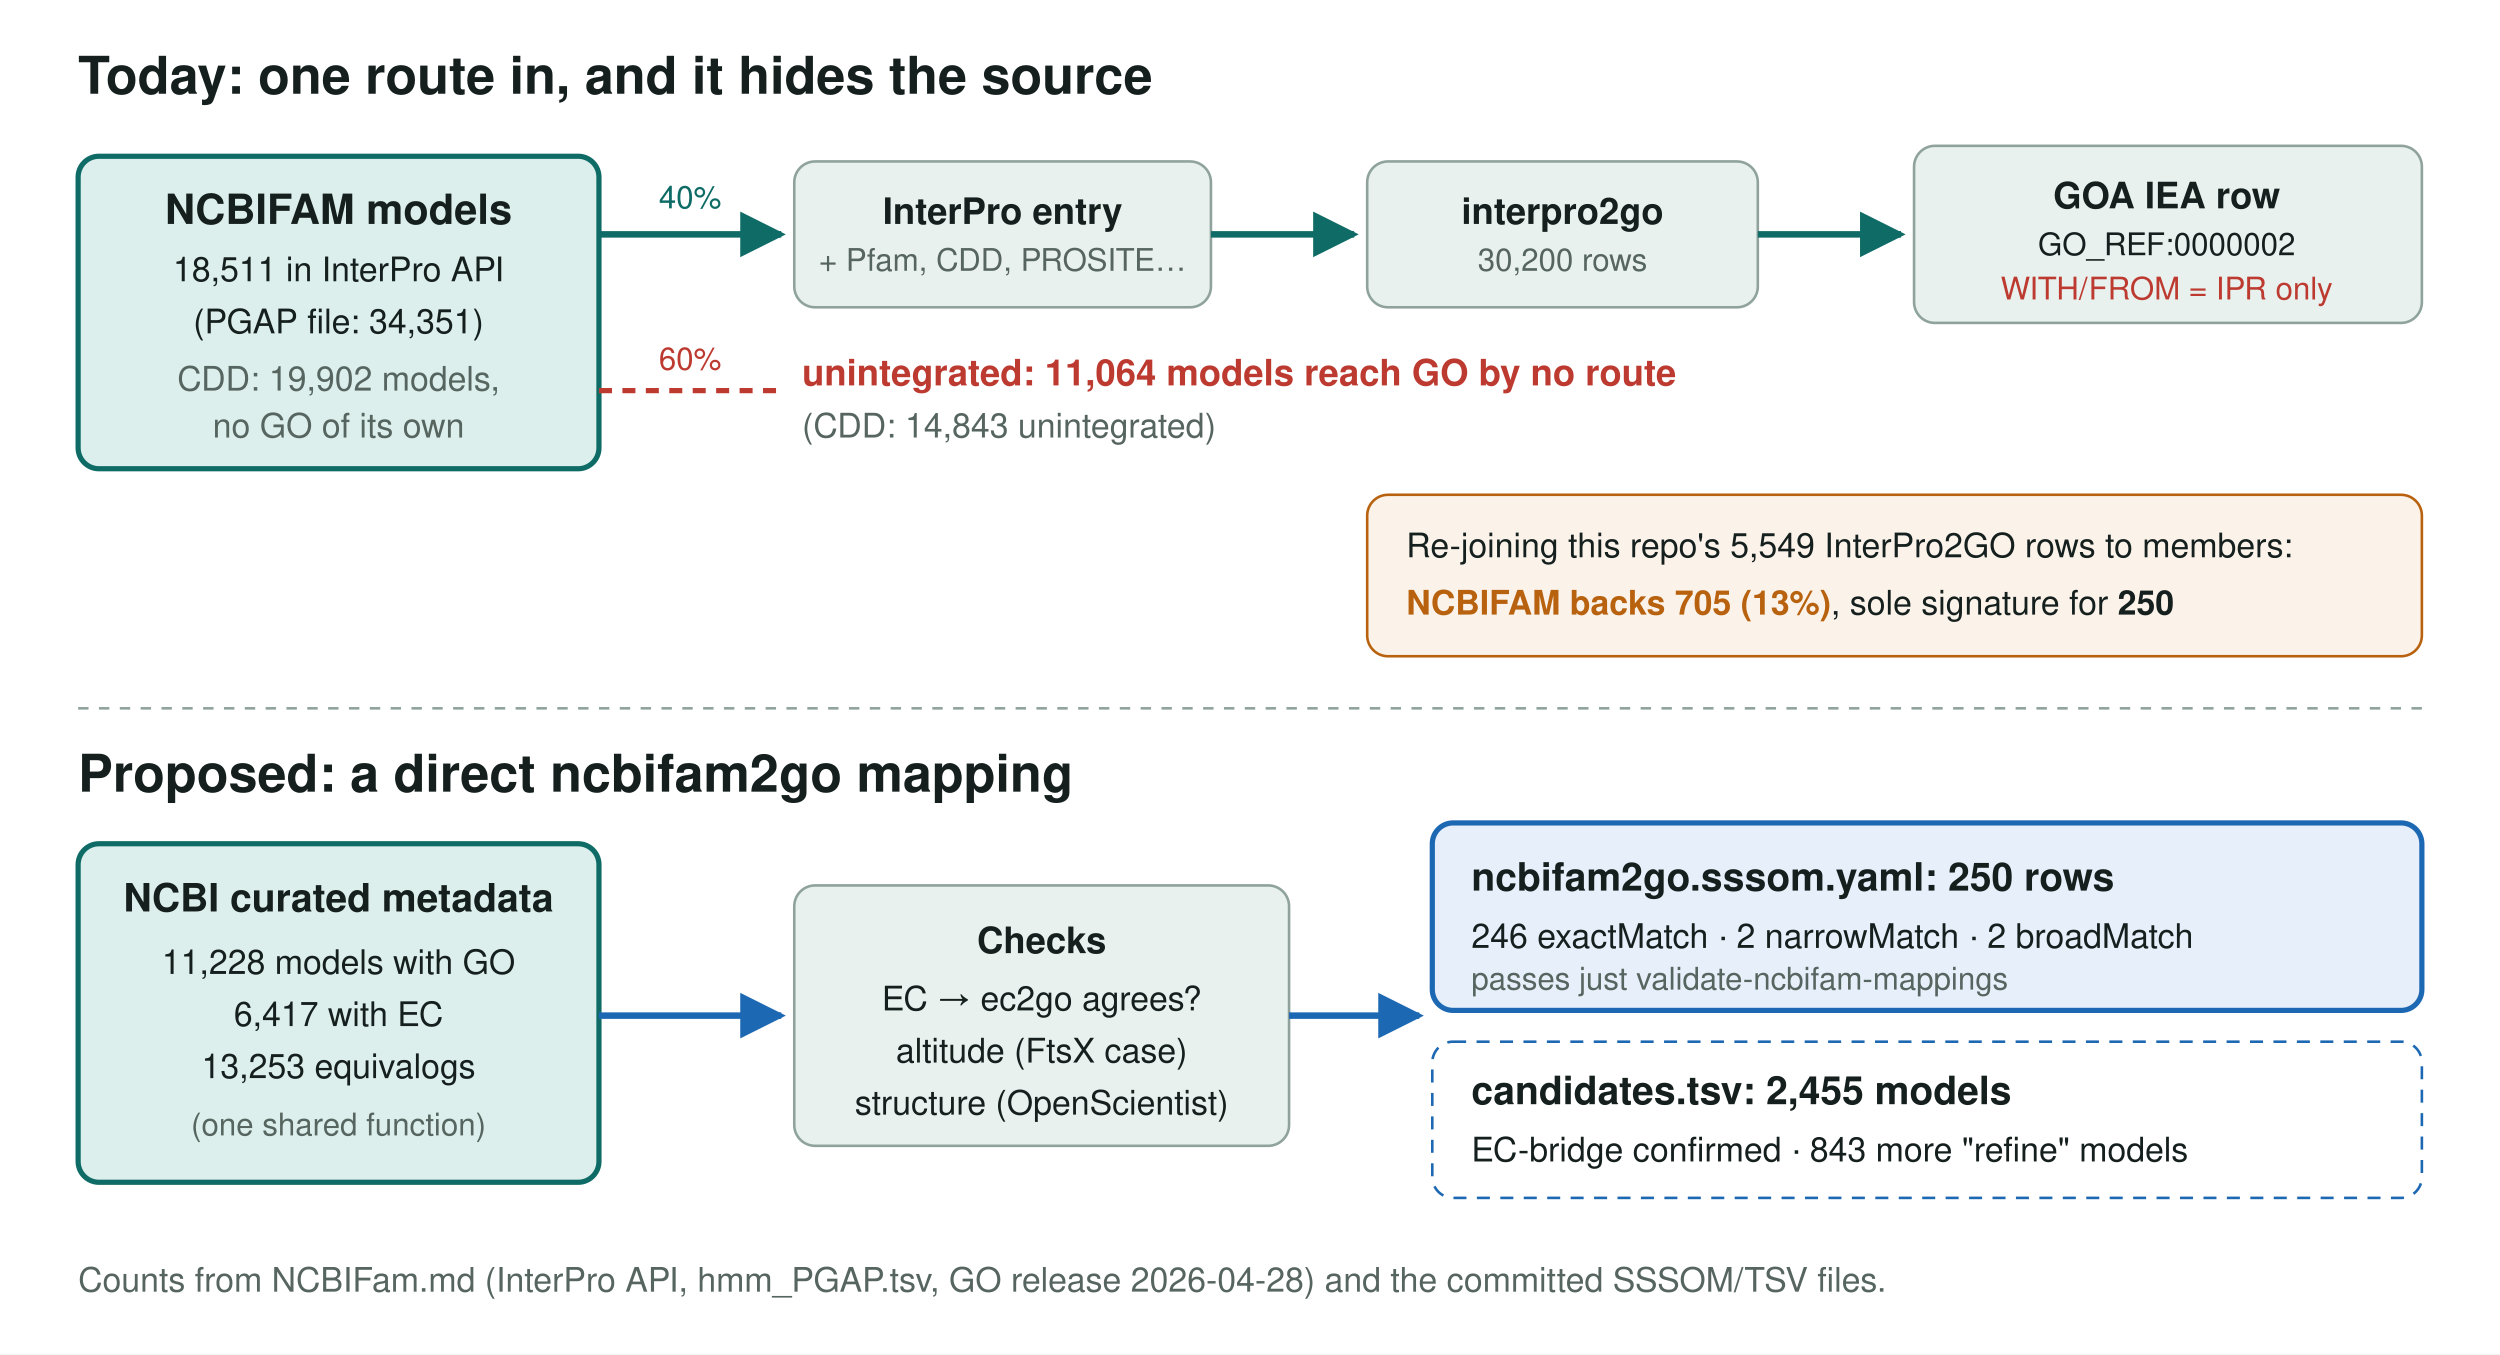
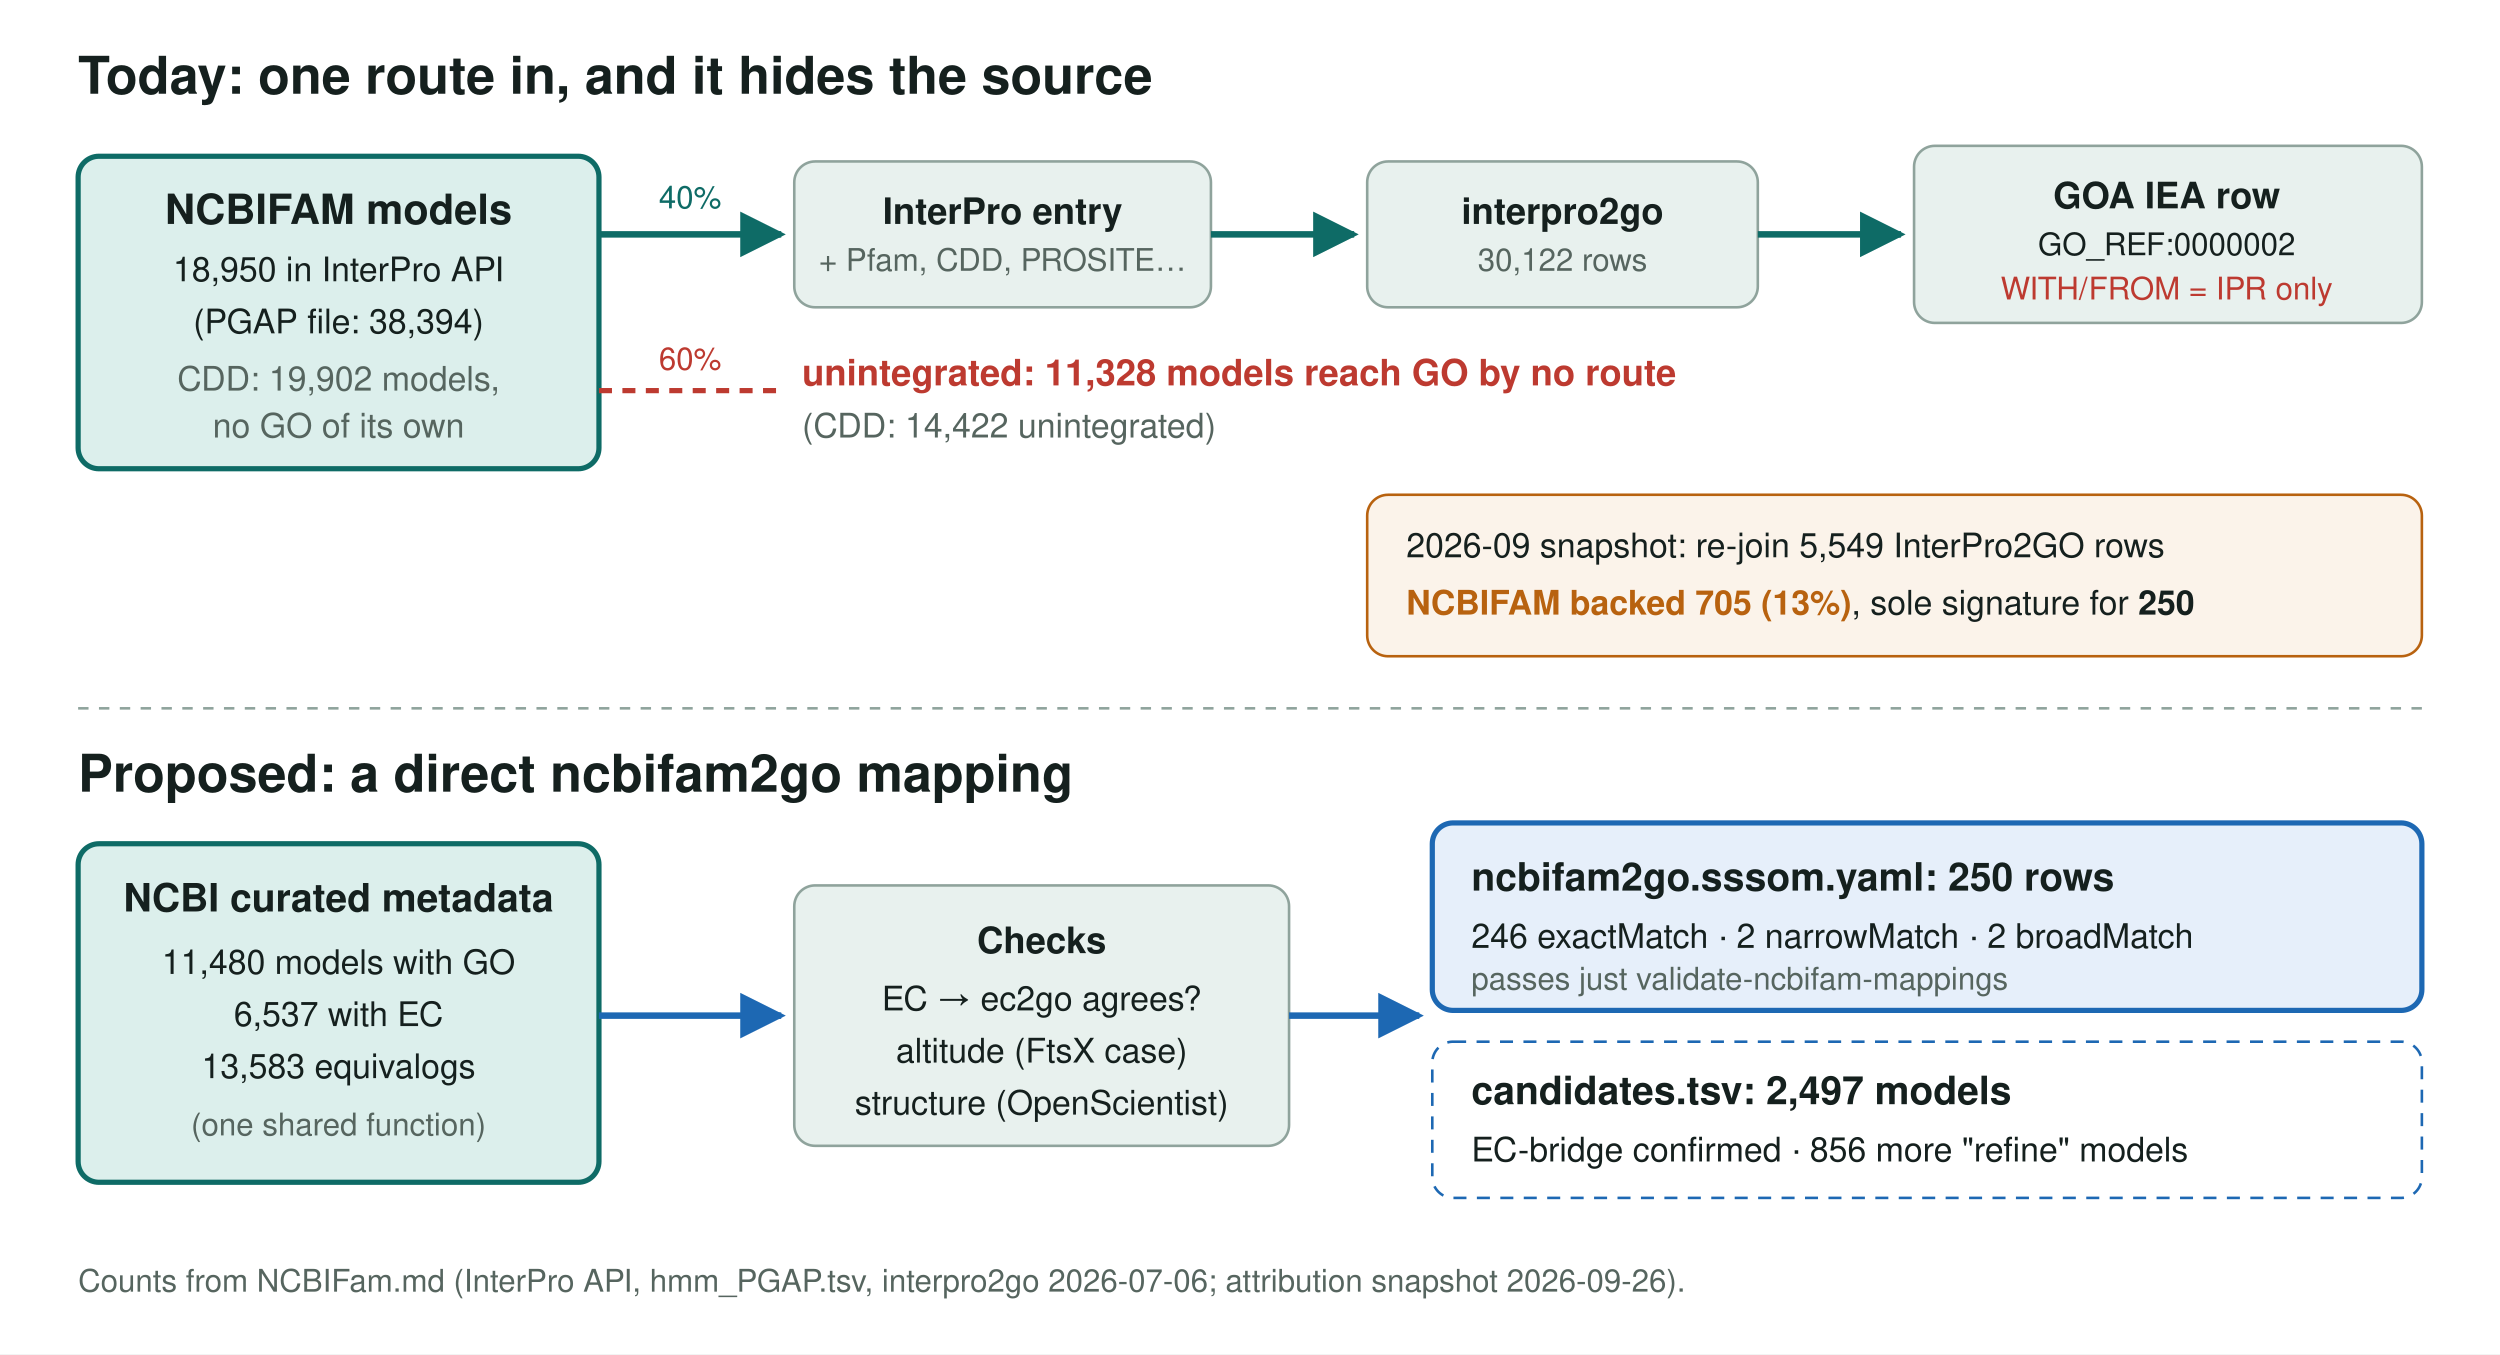
<svg xmlns="http://www.w3.org/2000/svg" viewBox="0 0 960 520" width="960" height="520" font-family="Helvetica, Arial, sans-serif">
  <rect width="960" height="520" fill="#ffffff" />
  <defs>
    <marker id="a" viewBox="0 0 10 10" refX="9" refY="5" markerWidth="7" markerHeight="7" orient="auto">
      <path d="M0,0 L10,5 L0,10 z" fill="#0e6b66" />
    </marker>
    <marker id="g" viewBox="0 0 10 10" refX="9" refY="5" markerWidth="7" markerHeight="7" orient="auto">
      <path d="M0,0 L10,5 L0,10 z" fill="#1d68b3" />
    </marker>
  </defs>
  <text x="30" y="36" font-size="20" font-weight="700" fill="#15201e">Today: one route in, and it hides the source</text>
  <rect x="30" y="60" width="200" height="120" rx="8" fill="#dcefec" stroke="#0e6b66" stroke-width="2" />
  <text x="130" y="86" text-anchor="middle" font-size="16" font-weight="700" fill="#15201e">NCBIFAM models</text>
-   <text x="130" y="108" text-anchor="middle" font-size="13" fill="#15201e">18,511 in InterPro API</text>
-   <text x="130" y="128" text-anchor="middle" font-size="13" fill="#15201e">(PGAP file: 34,351)</text>
+   <text x="130" y="108" text-anchor="middle" font-size="13" fill="#15201e">18,950 in InterPro API</text>
+   <text x="130" y="128" text-anchor="middle" font-size="13" fill="#15201e">(PGAP file: 38,394)</text>
  <text x="130" y="150" text-anchor="middle" font-size="13" fill="#56655f">CDD: 19,902 models,</text>
  <text x="130" y="168" text-anchor="middle" font-size="13" fill="#56655f">no GO of its own</text>
  <line x1="230" y1="90" x2="300" y2="90" stroke="#0e6b66" stroke-width="2.5" marker-end="url(#a)" />
  <text x="265" y="80" text-anchor="middle" font-size="12" fill="#0e6b66">40%</text>
  <rect x="305" y="62" width="160" height="56" rx="8" fill="#e8f1ee" stroke="#8fa39c" />
  <text x="385" y="86" text-anchor="middle" font-size="14" font-weight="700" fill="#15201e">InterPro entry</text>
  <text x="385" y="104" text-anchor="middle" font-size="12" fill="#56655f">+ Pfam, CDD, PROSITE…</text>
  <line x1="465" y1="90" x2="520" y2="90" stroke="#0e6b66" stroke-width="2.5" marker-end="url(#a)" />
  <rect x="525" y="62" width="150" height="56" rx="8" fill="#e8f1ee" stroke="#8fa39c" />
  <text x="600" y="86" text-anchor="middle" font-size="14" font-weight="700" fill="#15201e">interpro2go</text>
-   <text x="600" y="104" text-anchor="middle" font-size="12" fill="#56655f">30,200 rows</text>
+   <text x="600" y="104" text-anchor="middle" font-size="12" fill="#56655f">30,122 rows</text>
  <line x1="675" y1="90" x2="730" y2="90" stroke="#0e6b66" stroke-width="2.5" marker-end="url(#a)" />
  <rect x="735" y="56" width="195" height="68" rx="8" fill="#e8f1ee" stroke="#8fa39c" />
  <text x="832" y="80" text-anchor="middle" font-size="14" font-weight="700" fill="#15201e">GOA IEA row</text>
  <text x="832" y="98" text-anchor="middle" font-size="12" fill="#15201e">GO_REF:0000002</text>
  <text x="832" y="115" text-anchor="middle" font-size="12" fill="#bd3a30">WITH/FROM = IPR only</text>
  <line x1="230" y1="150" x2="300" y2="150" stroke="#bd3a30" stroke-width="2" stroke-dasharray="5 4" />
  <text x="265" y="142" text-anchor="middle" font-size="12" fill="#bd3a30">60%</text>
-   <text x="308" y="148" font-size="14" fill="#bd3a30" font-weight="700">unintegrated: 11,064 models reach GO by no route</text>
-   <text x="308" y="168" font-size="13" fill="#56655f">(CDD: 14,843 unintegrated)</text>
+   <text x="308" y="148" font-size="14" fill="#bd3a30" font-weight="700">unintegrated: 11,328 models reach GO by no route</text>
+   <text x="308" y="168" font-size="13" fill="#56655f">(CDD: 14,422 unintegrated)</text>
  <rect x="525" y="190" width="405" height="62" rx="8" fill="#fbf3ea" stroke="#b8620f" />
-   <text x="540" y="214" font-size="13" fill="#15201e">Re-joining this repo's 5,549 InterPro2GO rows to members:</text>
+   <text x="540" y="214" font-size="13" fill="#15201e">2026-09 snapshot: re-join 5,549 InterPro2GO rows</text>
  <text x="540" y="236" font-size="13" fill="#15201e">
-     <tspan font-weight="700" fill="#b8620f">NCBIFAM backs 705 (13%)</tspan>, sole signature for <tspan font-weight="700">250</tspan>
+     <tspan font-weight="700" fill="#b8620f">NCBIFAM backed 705 (13%)</tspan>, sole signature for <tspan font-weight="700">250</tspan>
  </text>
  <line x1="30" y1="272" x2="930" y2="272" stroke="#8fa39c" stroke-dasharray="4 4" />
  <text x="30" y="304" font-size="20" font-weight="700" fill="#15201e">Proposed: a direct ncbifam2go mapping</text>
  <rect x="30" y="324" width="200" height="130" rx="8" fill="#dcefec" stroke="#0e6b66" stroke-width="2" />
  <text x="130" y="350" text-anchor="middle" font-size="15" font-weight="700" fill="#15201e">NCBI curated metadata</text>
-   <text x="130" y="374" text-anchor="middle" font-size="13" fill="#15201e">11,228 models with GO</text>
-   <text x="130" y="394" text-anchor="middle" font-size="13" fill="#15201e">6,417 with EC</text>
-   <text x="130" y="414" text-anchor="middle" font-size="13" fill="#15201e">13,253 equivalogs</text>
+   <text x="130" y="374" text-anchor="middle" font-size="13" fill="#15201e">11,480 models with GO</text>
+   <text x="130" y="394" text-anchor="middle" font-size="13" fill="#15201e">6,537 with EC</text>
+   <text x="130" y="414" text-anchor="middle" font-size="13" fill="#15201e">13,583 equivalogs</text>
  <text x="130" y="436" text-anchor="middle" font-size="12" fill="#56655f">(one shared function)</text>
  <line x1="230" y1="390" x2="300" y2="390" stroke="#1d68b3" stroke-width="2.5" marker-end="url(#g)" />
  <rect x="305" y="340" width="190" height="100" rx="8" fill="#e8f1ee" stroke="#8fa39c" />
  <text x="400" y="366" text-anchor="middle" font-size="14" font-weight="700" fill="#15201e">Checks</text>
  <text x="400" y="388" text-anchor="middle" font-size="13" fill="#15201e">EC → ec2go agrees?</text>
  <text x="400" y="408" text-anchor="middle" font-size="13" fill="#15201e">altitude (FtsX case)</text>
  <text x="400" y="428" text-anchor="middle" font-size="13" fill="#15201e">structure (OpenScientist)</text>
  <line x1="495" y1="390" x2="545" y2="390" stroke="#1d68b3" stroke-width="2.5" marker-end="url(#g)" />
  <rect x="550" y="316" width="380" height="72" rx="8" fill="#e6effa" stroke="#1d68b3" stroke-width="2" />
  <text x="565" y="342" font-size="15" font-weight="700" fill="#15201e">ncbifam2go.sssom.yaml: 250 rows</text>
  <text x="565" y="364" font-size="13" fill="#15201e">246 exactMatch · 2 narrowMatch · 2 broadMatch</text>
  <text x="565" y="380" font-size="12" fill="#56655f">passes just validate-ncbifam-mappings</text>
  <rect x="550" y="400" width="380" height="60" rx="8" fill="#ffffff" stroke="#1d68b3" stroke-dasharray="5 4" />
-   <text x="565" y="424" font-size="15" font-weight="700" fill="#15201e">candidates.tsv: 2,455 models</text>
-   <text x="565" y="446" font-size="13" fill="#15201e">EC-bridge confirmed · 843 more "refine" models</text>
-   <text x="30" y="496" font-size="13" fill="#56655f">Counts from NCBIFam.md (InterPro API, hmm_PGAP.tsv, GO release 2026-04-28) and the committed SSSOM/TSV files.</text>
+   <text x="565" y="424" font-size="15" font-weight="700" fill="#15201e">candidates.tsv: 2,497 models</text>
+   <text x="565" y="446" font-size="13" fill="#15201e">EC-bridge confirmed · 856 more "refine" models</text>
+   <text x="30" y="496" font-size="12" fill="#56655f">Counts from NCBIFam.md (InterPro API, hmm_PGAP.tsv, interpro2go 2026-07-06; attribution snapshot 2026-09-26).</text>
</svg>
